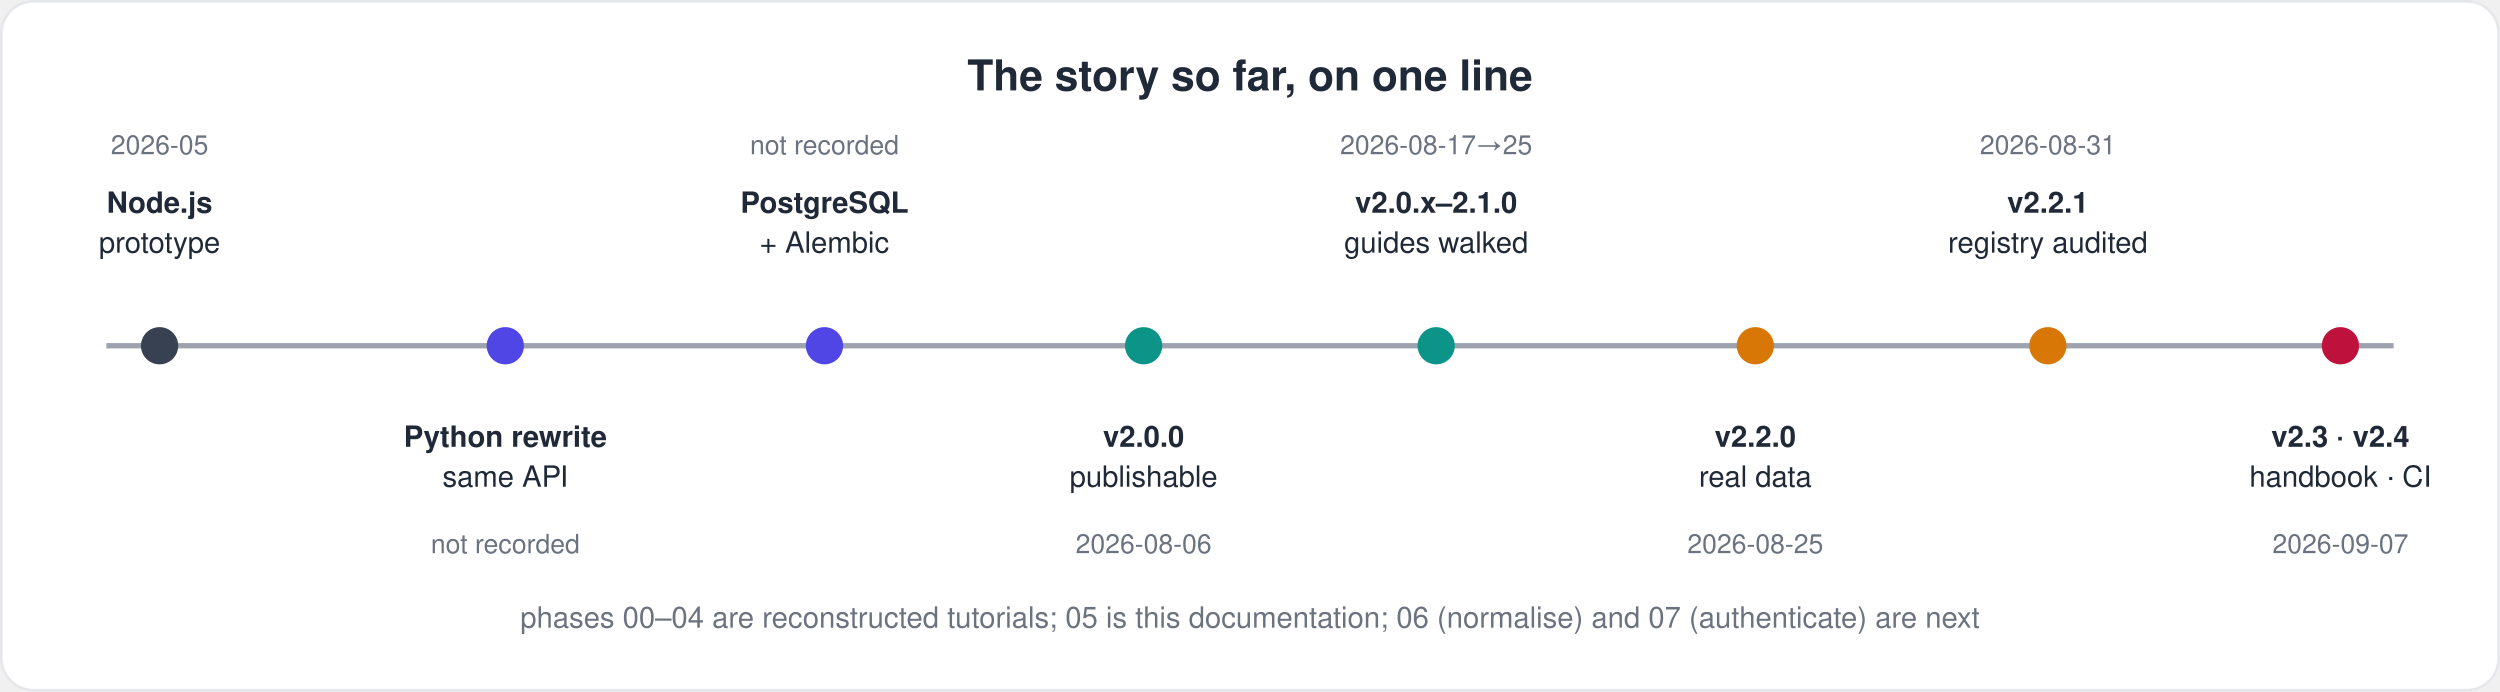
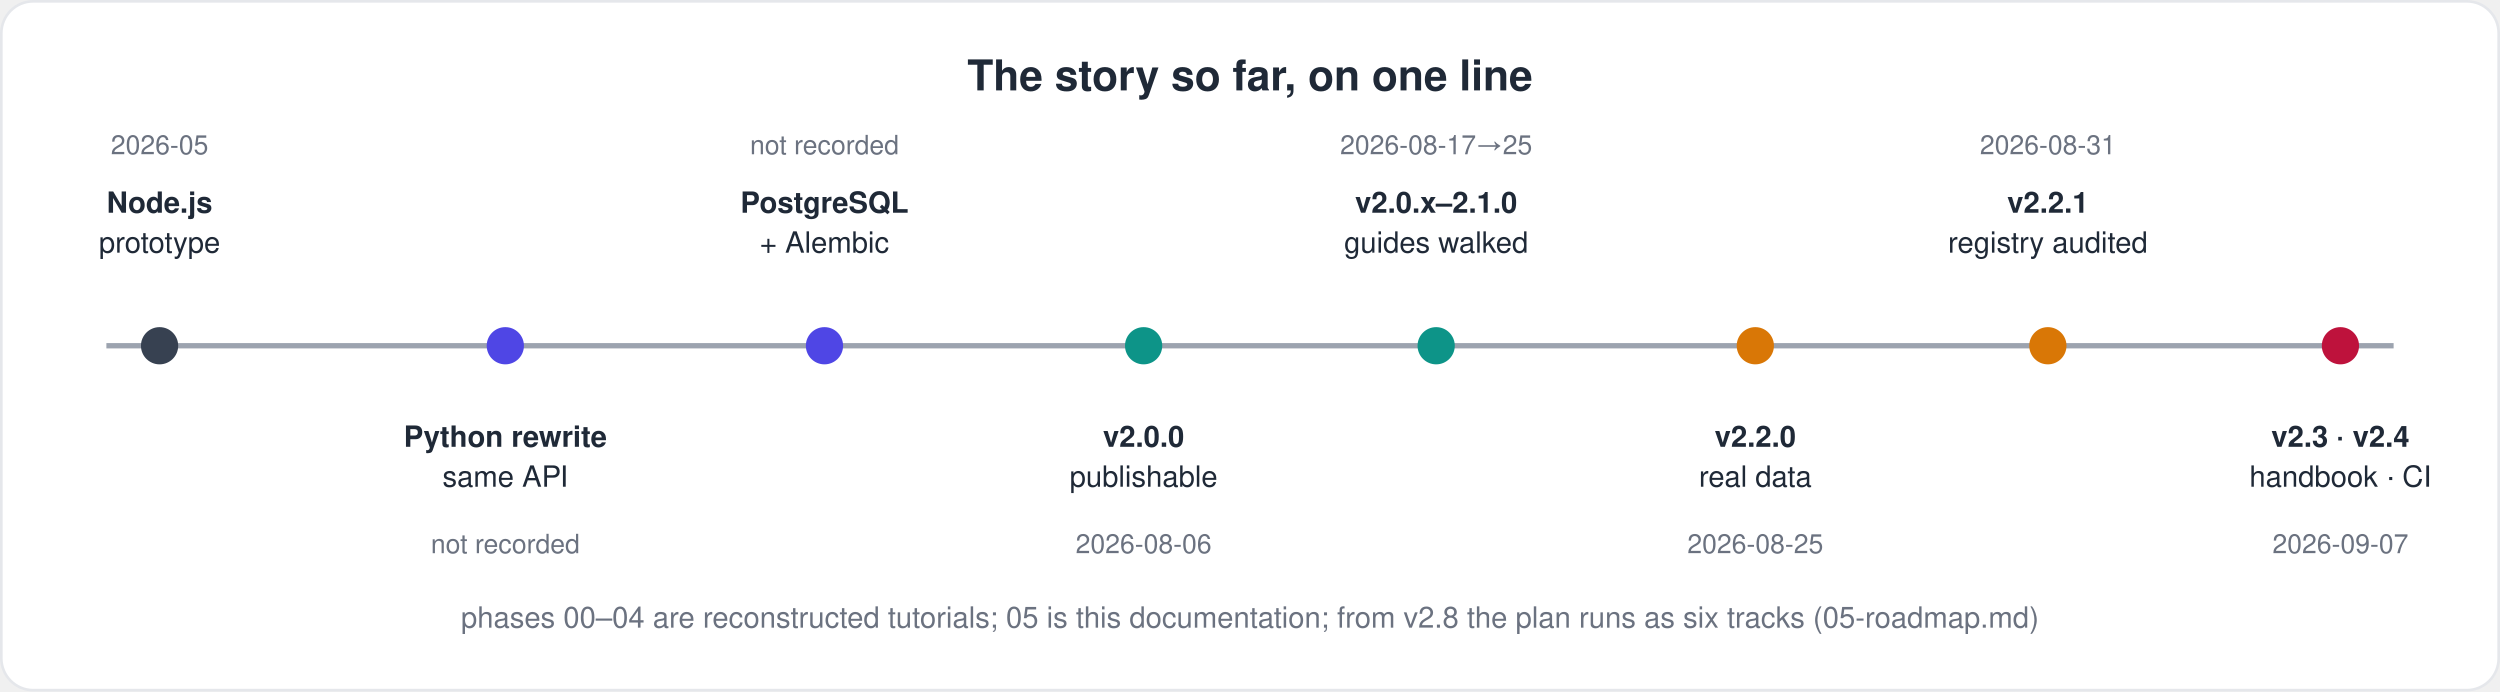
<svg xmlns="http://www.w3.org/2000/svg" viewBox="0 0 940 260" width="940" height="260" role="img" aria-label="Milestones from the Node prototype in May 2026 through the Python rewrite, publication, verification, real data, the audit and the handbook" font-family="-apple-system,Segoe UI,Helvetica,Arial,sans-serif">
  <rect x="0.5" y="0.5" width="939" height="259" rx="12" fill="#ffffff" stroke="#e5e7eb" />
  <defs>
    <marker id="arrow" viewBox="0 0 10 10" refX="9" refY="5" markerWidth="8" markerHeight="8" orient="auto-start-reverse">
      <path d="M 0 0 L 10 5 L 0 10 z" fill="#9ca3af" />
    </marker>
  </defs>
  <text x="470.0" y="34" font-size="16" fill="#1f2937" text-anchor="middle" font-weight="bold">The story so far, on one line</text>
  <line x1="40" y1="130" x2="900" y2="130" stroke="#9ca3af" stroke-width="2" />
  <circle cx="60" cy="130" r="7" fill="#374151" />
  <text x="60" y="58" font-size="10" fill="#6b7280" text-anchor="middle" font-weight="normal">2026-05</text>
  <text x="60" y="80" font-size="11" fill="#1f2937" text-anchor="middle" font-weight="bold">Node.js</text>
  <text x="60" y="95" font-size="11" fill="#1f2937" text-anchor="middle" font-weight="normal">prototype</text>
  <circle cx="190" cy="130" r="7" fill="#4f46e5" />
  <text x="190" y="208" font-size="10" fill="#6b7280" text-anchor="middle" font-weight="normal">not recorded</text>
  <text x="190" y="168" font-size="11" fill="#1f2937" text-anchor="middle" font-weight="bold">Python rewrite</text>
  <text x="190" y="183" font-size="11" fill="#1f2937" text-anchor="middle" font-weight="normal">same API</text>
  <circle cx="310" cy="130" r="7" fill="#4f46e5" />
  <text x="310" y="58" font-size="10" fill="#6b7280" text-anchor="middle" font-weight="normal">not recorded</text>
  <text x="310" y="80" font-size="11" fill="#1f2937" text-anchor="middle" font-weight="bold">PostgreSQL</text>
  <text x="310" y="95" font-size="11" fill="#1f2937" text-anchor="middle" font-weight="normal">+ Alembic</text>
  <circle cx="430" cy="130" r="7" fill="#0d9488" />
  <text x="430" y="208" font-size="10" fill="#6b7280" text-anchor="middle" font-weight="normal">2026-08-06</text>
  <text x="430" y="168" font-size="11" fill="#1f2937" text-anchor="middle" font-weight="bold">v2.0.0</text>
  <text x="430" y="183" font-size="11" fill="#1f2937" text-anchor="middle" font-weight="normal">publishable</text>
  <circle cx="540" cy="130" r="7" fill="#0d9488" />
  <text x="540" y="58" font-size="10" fill="#6b7280" text-anchor="middle" font-weight="normal">2026-08-17→25</text>
  <text x="540" y="80" font-size="11" fill="#1f2937" text-anchor="middle" font-weight="bold">v2.0.x–2.1.0</text>
  <text x="540" y="95" font-size="11" fill="#1f2937" text-anchor="middle" font-weight="normal">guides walked</text>
  <circle cx="660" cy="130" r="7" fill="#d97706" />
  <text x="660" y="208" font-size="10" fill="#6b7280" text-anchor="middle" font-weight="normal">2026-08-25</text>
  <text x="660" y="168" font-size="11" fill="#1f2937" text-anchor="middle" font-weight="bold">v2.2.0</text>
  <text x="660" y="183" font-size="11" fill="#1f2937" text-anchor="middle" font-weight="normal">real data</text>
  <circle cx="770" cy="130" r="7" fill="#d97706" />
  <text x="770" y="58" font-size="10" fill="#6b7280" text-anchor="middle" font-weight="normal">2026-08-31</text>
  <text x="770" y="80" font-size="11" fill="#1f2937" text-anchor="middle" font-weight="bold">v2.2.1</text>
  <text x="770" y="95" font-size="11" fill="#1f2937" text-anchor="middle" font-weight="normal">registry audited</text>
  <circle cx="880" cy="130" r="7" fill="#be123c" />
  <text x="880" y="208" font-size="10" fill="#6b7280" text-anchor="middle" font-weight="normal">2026-09-07</text>
  <text x="880" y="168" font-size="11" fill="#1f2937" text-anchor="middle" font-weight="bold">v2.3 · v2.4</text>
  <text x="880" y="183" font-size="11" fill="#1f2937" text-anchor="middle" font-weight="normal">handbook · CI</text>
-   <text x="470.0" y="236" font-size="11" fill="#6b7280" text-anchor="middle" font-weight="normal">phases 00–04 are reconstructed tutorials; 05 is this documentation; 06 (normalise) and 07 (authenticate) are next</text>
+   <text x="470.0" y="236" font-size="11" fill="#6b7280" text-anchor="middle" font-weight="normal">phases 00–04 are reconstructed tutorials; 05 is this documentation; from v2.8 the plan runs as six tracks (05-roadmap.md)</text>
</svg>
